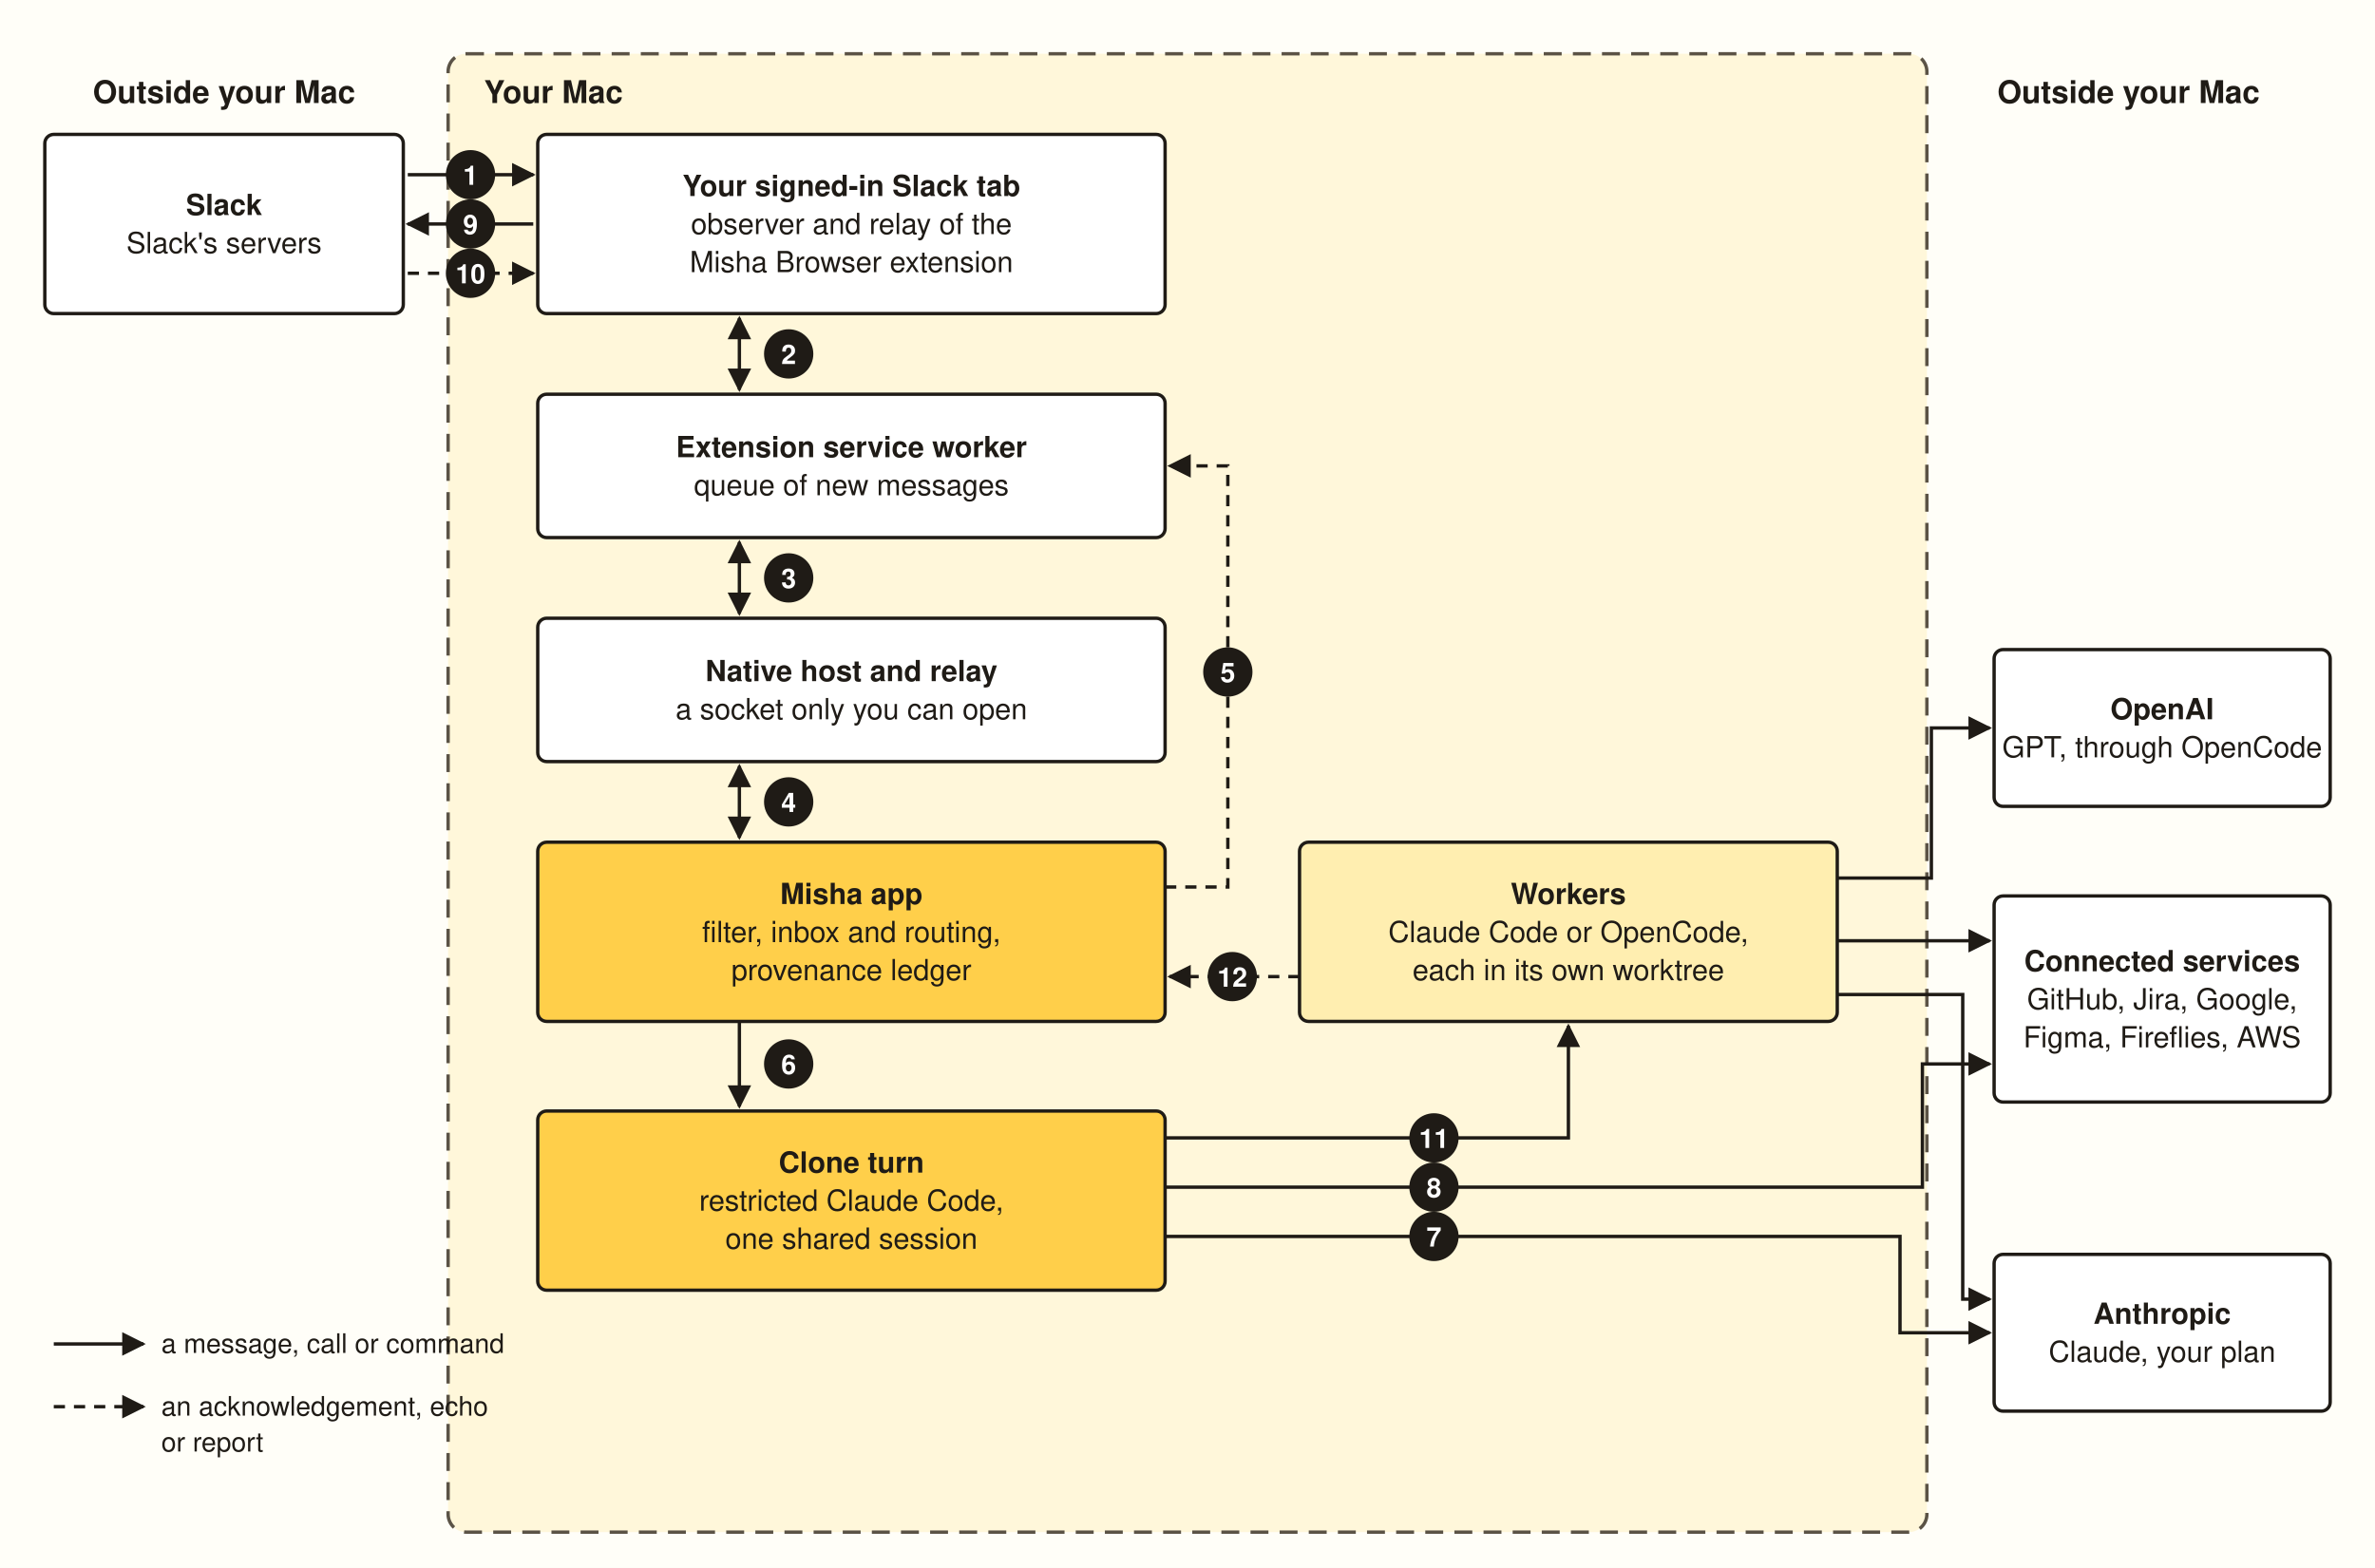
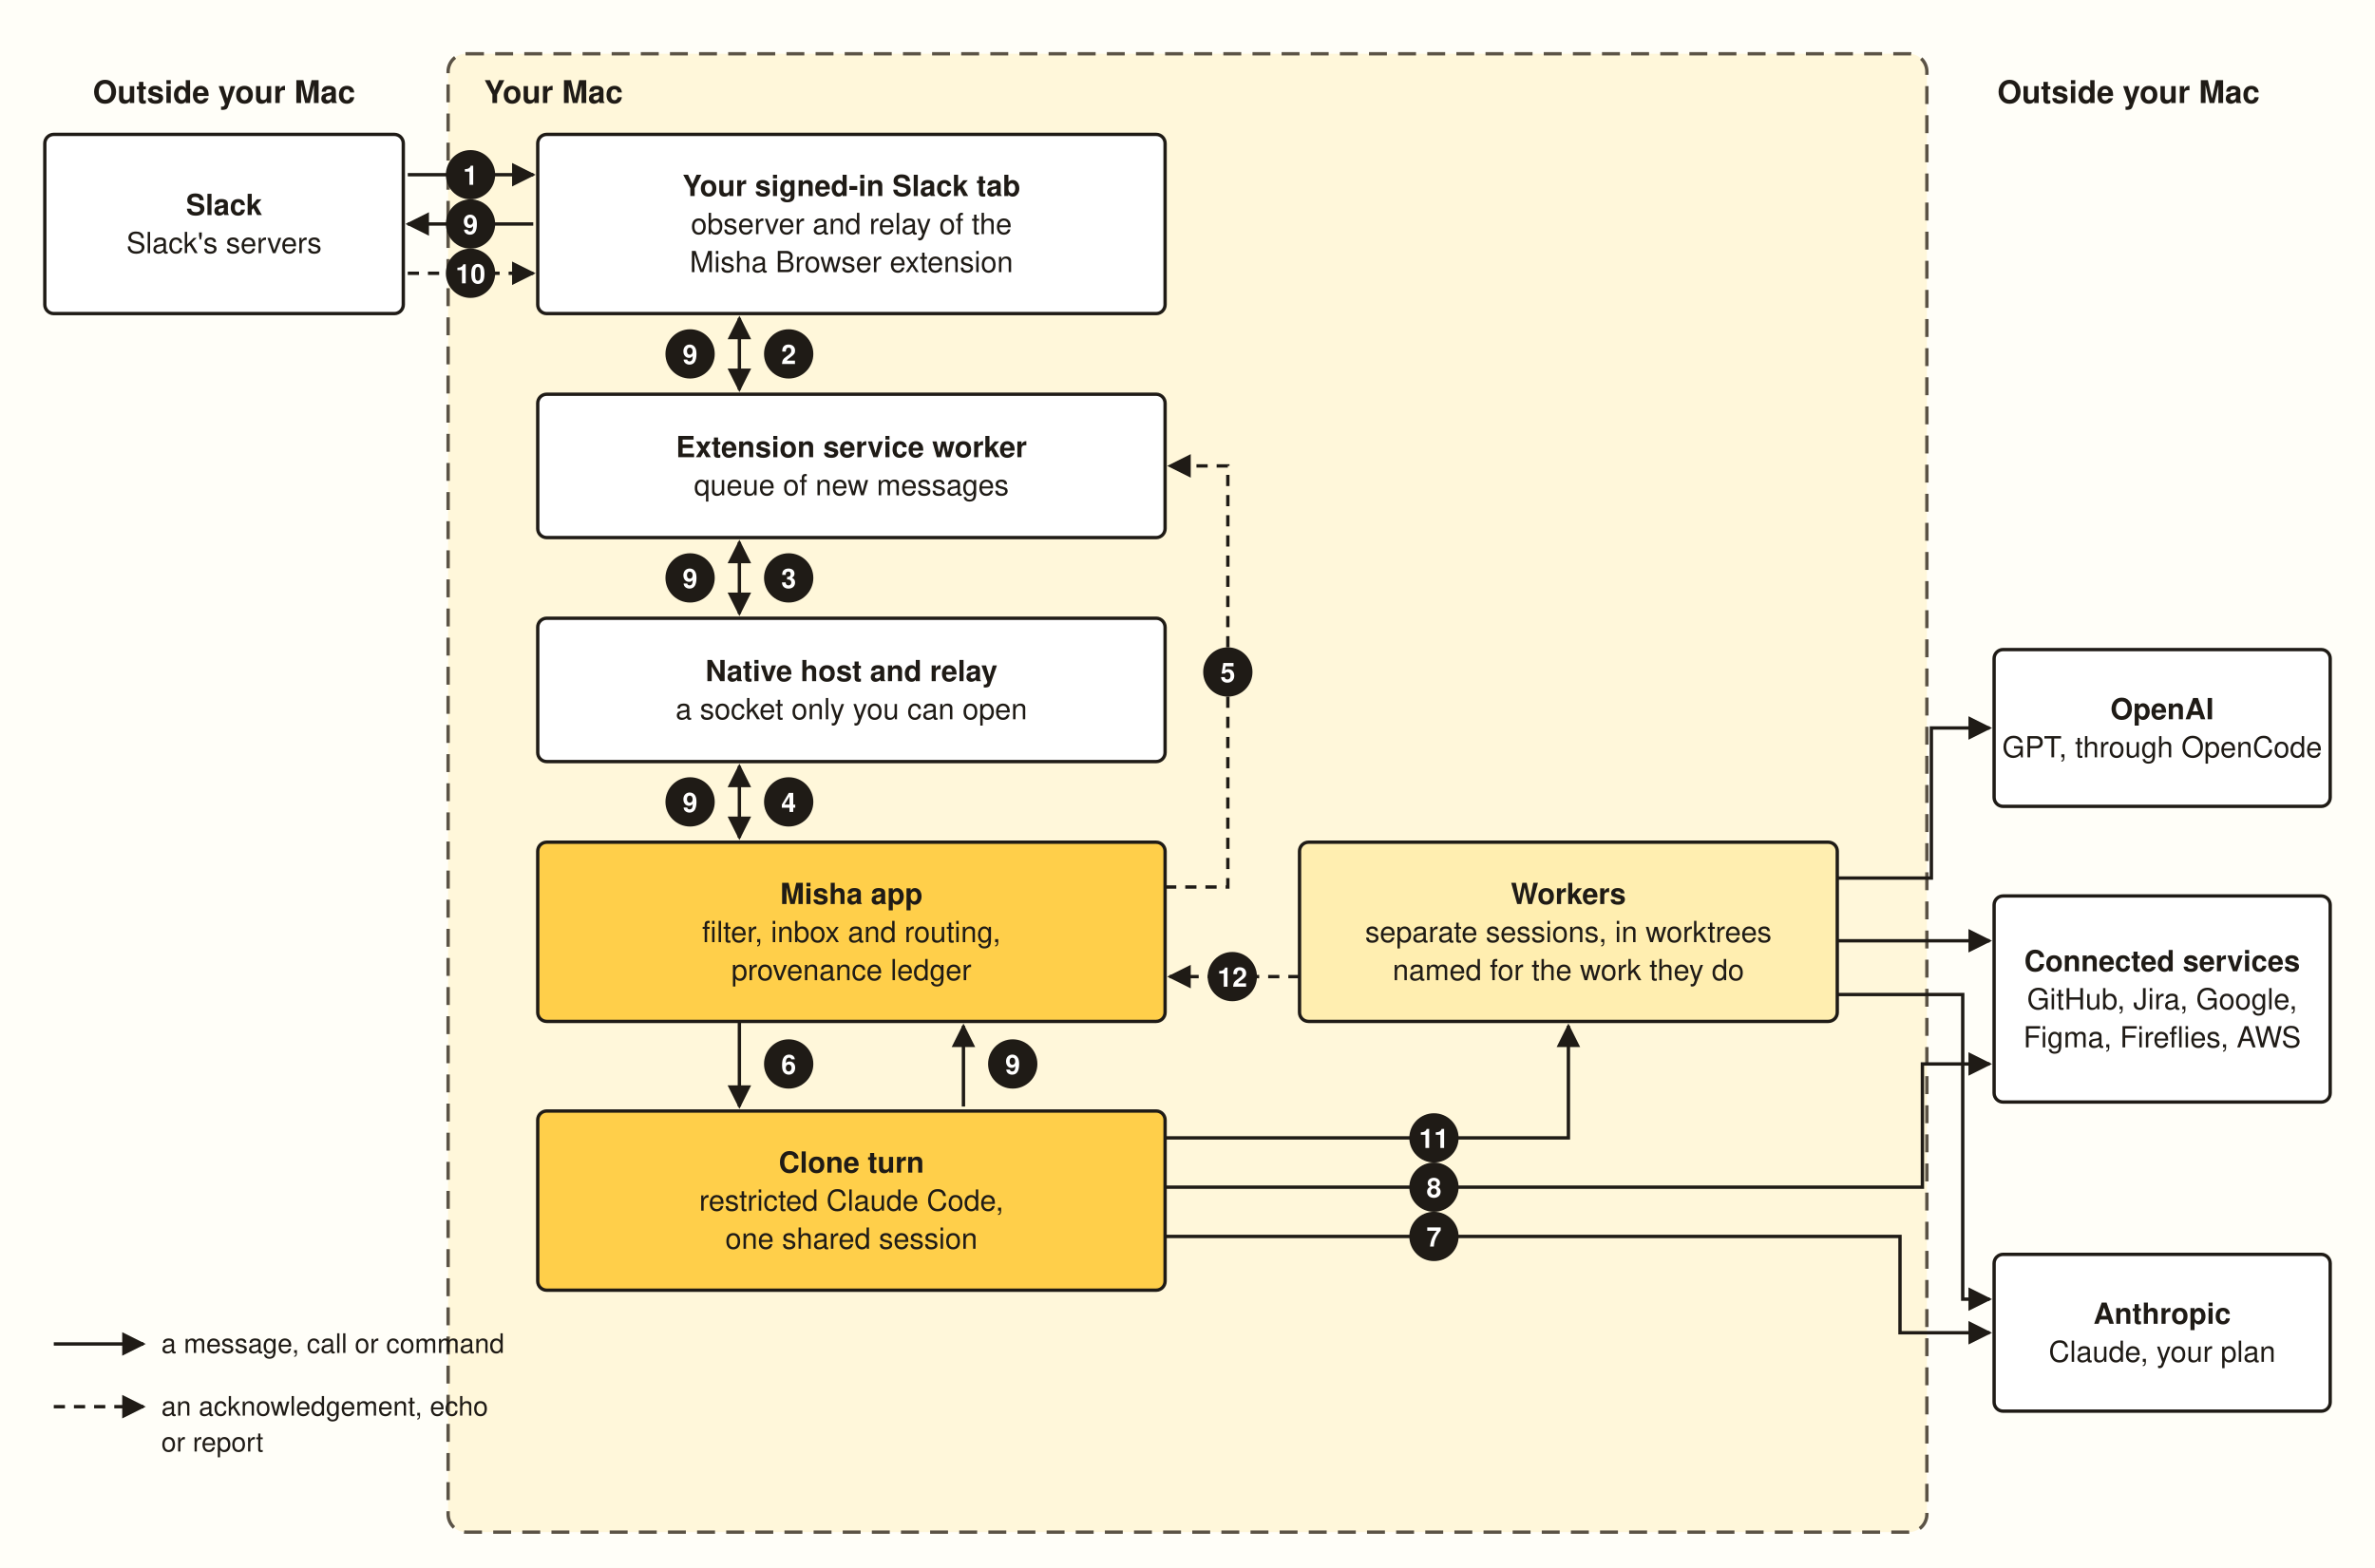
<svg xmlns="http://www.w3.org/2000/svg" viewBox="0 0 1060 700" width="1060" height="700" role="img" aria-labelledby="title desc" font-family="Figtree, 'Helvetica Neue', Helvetica, Arial, sans-serif">
  <defs>
    <marker id="arrow" viewBox="0 0 10 10" refX="9" refY="5" markerWidth="7" markerHeight="7" orient="auto-start-reverse">
      <path d="M0 0 L10 5 L0 10 z" fill="#1f1b16" />
    </marker>
  </defs>
  <rect width="1060" height="700" fill="#fffef8" />
  <rect x="200" y="24" width="660" height="660" rx="8" fill="#fff7da" stroke="#5b5346" stroke-width="1.5" stroke-dasharray="8 5" />
  <text x="216" y="46" text-anchor="start" font-size="14" font-weight="700" fill="#1f1b16">Your Mac</text>
  <text x="950" y="46" text-anchor="middle" font-size="14" font-weight="700" fill="#1f1b16">Outside your Mac</text>
  <text x="100" y="46" text-anchor="middle" font-size="14" font-weight="700" fill="#1f1b16">Outside your Mac</text>
  <rect x="20" y="60" width="160" height="80" rx="4" fill="#ffffff" stroke="#1f1b16" stroke-width="1.5" />
  <text x="100.0" y="96.0" text-anchor="middle" font-size="13" font-weight="700" fill="#1f1b16">Slack</text>
  <text x="100.0" y="113.0" text-anchor="middle" font-size="13" fill="#1f1b16">Slack's servers</text>
  <rect x="890" y="290" width="150" height="70" rx="4" fill="#ffffff" stroke="#1f1b16" stroke-width="1.5" />
  <text x="965.0" y="321.1" text-anchor="middle" font-size="13" font-weight="700" fill="#1f1b16">OpenAI</text>
  <text x="965.0" y="338.1" text-anchor="middle" font-size="13" fill="#1f1b16">GPT, through OpenCode</text>
  <rect x="890" y="400" width="150" height="92" rx="4" fill="#ffffff" stroke="#1f1b16" stroke-width="1.5" />
  <text x="965.0" y="433.6" text-anchor="middle" font-size="13" font-weight="700" fill="#1f1b16">Connected services</text>
  <text x="965.0" y="450.6" text-anchor="middle" font-size="13" fill="#1f1b16">GitHub, Jira, Google,</text>
  <text x="965.0" y="467.6" text-anchor="middle" font-size="13" fill="#1f1b16">Figma, Fireflies, AWS</text>
  <rect x="890" y="560" width="150" height="70" rx="4" fill="#ffffff" stroke="#1f1b16" stroke-width="1.5" />
  <text x="965.0" y="591.0" text-anchor="middle" font-size="13" font-weight="700" fill="#1f1b16">Anthropic</text>
  <text x="965.0" y="608.0" text-anchor="middle" font-size="13" fill="#1f1b16">Claude, your plan</text>
  <rect x="240" y="60" width="280" height="80" rx="4" fill="#ffffff" stroke="#1f1b16" stroke-width="1.5" />
  <text x="380.0" y="87.5" text-anchor="middle" font-size="13" font-weight="700" fill="#1f1b16">Your signed-in Slack tab</text>
  <text x="380.0" y="104.5" text-anchor="middle" font-size="13" fill="#1f1b16">observer and relay of the</text>
  <text x="380.0" y="121.5" text-anchor="middle" font-size="13" fill="#1f1b16">Misha Browser extension</text>
  <rect x="240" y="176" width="280" height="64" rx="4" fill="#ffffff" stroke="#1f1b16" stroke-width="1.5" />
  <text x="380.0" y="204.1" text-anchor="middle" font-size="13" font-weight="700" fill="#1f1b16">Extension service worker</text>
  <text x="380.0" y="221.1" text-anchor="middle" font-size="13" fill="#1f1b16">queue of new messages</text>
  <rect x="240" y="276" width="280" height="64" rx="4" fill="#ffffff" stroke="#1f1b16" stroke-width="1.5" />
  <text x="380.0" y="304.1" text-anchor="middle" font-size="13" font-weight="700" fill="#1f1b16">Native host and relay</text>
  <text x="380.0" y="321.1" text-anchor="middle" font-size="13" fill="#1f1b16">a socket only you can open</text>
  <rect x="240" y="376" width="280" height="80" rx="4" fill="#ffcf4a" stroke="#1f1b16" stroke-width="1.5" />
  <text x="380.0" y="403.6" text-anchor="middle" font-size="13" font-weight="700" fill="#1f1b16">Misha app</text>
  <text x="380.0" y="420.6" text-anchor="middle" font-size="13" fill="#1f1b16">filter, inbox and routing,</text>
  <text x="380.0" y="437.6" text-anchor="middle" font-size="13" fill="#1f1b16">provenance ledger</text>
  <rect x="240" y="496" width="280" height="80" rx="4" fill="#ffcf4a" stroke="#1f1b16" stroke-width="1.5" />
  <text x="380.0" y="523.5" text-anchor="middle" font-size="13" font-weight="700" fill="#1f1b16">Clone turn</text>
  <text x="380.0" y="540.5" text-anchor="middle" font-size="13" fill="#1f1b16">restricted Claude Code,</text>
  <text x="380.0" y="557.5" text-anchor="middle" font-size="13" fill="#1f1b16">one shared session</text>
  <rect x="580" y="376" width="240" height="80" rx="4" fill="#ffeeb0" stroke="#1f1b16" stroke-width="1.5" />
  <text x="700.0" y="403.6" text-anchor="middle" font-size="13" font-weight="700" fill="#1f1b16">Workers</text>
-   <text x="700.0" y="420.6" text-anchor="middle" font-size="13" fill="#1f1b16">Claude Code or OpenCode,</text>
-   <text x="700.0" y="437.6" text-anchor="middle" font-size="13" fill="#1f1b16">each in its own worktree</text>
+   <text x="700.0" y="420.6" text-anchor="middle" font-size="13" fill="#1f1b16">separate sessions, in worktrees</text>
+   <text x="700.0" y="437.6" text-anchor="middle" font-size="13" fill="#1f1b16">named for the work they do</text>
  <path d="M182 78 L238 78" fill="none" stroke="#1f1b16" stroke-width="1.5" marker-end="url(#arrow)" />
  <circle cx="210" cy="78" r="11" fill="#1f1b16" />
  <text x="210" y="82.5" text-anchor="middle" font-size="12" font-weight="700" fill="#ffffff">1</text>
  <path d="M238 100 L182 100" fill="none" stroke="#1f1b16" stroke-width="1.5" marker-end="url(#arrow)" />
  <circle cx="210" cy="100" r="11" fill="#1f1b16" />
  <text x="210" y="104.5" text-anchor="middle" font-size="12" font-weight="700" fill="#ffffff">9</text>
  <path d="M182 122 L238 122" fill="none" stroke="#1f1b16" stroke-width="1.5" stroke-dasharray="5 4" marker-end="url(#arrow)" />
  <circle cx="210" cy="122" r="11" fill="#1f1b16" />
  <text x="210" y="126.5" text-anchor="middle" font-size="12" font-weight="700" fill="#ffffff">10</text>
  <path d="M330 142 L330 174" fill="none" stroke="#1f1b16" stroke-width="1.5" marker-start="url(#arrow)" marker-end="url(#arrow)" />
  <circle cx="352" cy="158.0" r="11" fill="#1f1b16" />
  <text x="352" y="162.5" text-anchor="middle" font-size="12" font-weight="700" fill="#ffffff">2</text>
+   <circle cx="308" cy="158.0" r="11" fill="#1f1b16" />
+   <text x="308" y="162.5" text-anchor="middle" font-size="12" font-weight="700" fill="#ffffff">9</text>
  <path d="M330 242 L330 274" fill="none" stroke="#1f1b16" stroke-width="1.5" marker-start="url(#arrow)" marker-end="url(#arrow)" />
  <circle cx="352" cy="258.0" r="11" fill="#1f1b16" />
  <text x="352" y="262.5" text-anchor="middle" font-size="12" font-weight="700" fill="#ffffff">3</text>
+   <circle cx="308" cy="258.0" r="11" fill="#1f1b16" />
+   <text x="308" y="262.5" text-anchor="middle" font-size="12" font-weight="700" fill="#ffffff">9</text>
  <path d="M330 342 L330 374" fill="none" stroke="#1f1b16" stroke-width="1.5" marker-start="url(#arrow)" marker-end="url(#arrow)" />
  <circle cx="352" cy="358.0" r="11" fill="#1f1b16" />
  <text x="352" y="362.5" text-anchor="middle" font-size="12" font-weight="700" fill="#ffffff">4</text>
+   <circle cx="308" cy="358.0" r="11" fill="#1f1b16" />
+   <text x="308" y="362.5" text-anchor="middle" font-size="12" font-weight="700" fill="#ffffff">9</text>
  <path d="M520 396 L548 396 L548 208 L522 208" fill="none" stroke="#1f1b16" stroke-width="1.5" stroke-dasharray="5 4" marker-end="url(#arrow)" />
  <circle cx="548" cy="300" r="11" fill="#1f1b16" />
  <text x="548" y="304.5" text-anchor="middle" font-size="12" font-weight="700" fill="#ffffff">5</text>
  <path d="M330 456 L330 494" fill="none" stroke="#1f1b16" stroke-width="1.5" marker-end="url(#arrow)" />
  <circle cx="352" cy="475" r="11" fill="#1f1b16" />
  <text x="352" y="479.5" text-anchor="middle" font-size="12" font-weight="700" fill="#ffffff">6</text>
+   <path d="M430 494 L430 458" fill="none" stroke="#1f1b16" stroke-width="1.5" marker-end="url(#arrow)" />
+   <circle cx="452" cy="475" r="11" fill="#1f1b16" />
+   <text x="452" y="479.5" text-anchor="middle" font-size="12" font-weight="700" fill="#ffffff">9</text>
  <path d="M520 552 L848 552 L848 595 L888 595" fill="none" stroke="#1f1b16" stroke-width="1.5" marker-end="url(#arrow)" />
  <circle cx="640" cy="552" r="11" fill="#1f1b16" />
  <text x="640" y="556.5" text-anchor="middle" font-size="12" font-weight="700" fill="#ffffff">7</text>
  <path d="M520 530 L858 530 L858 475 L888 475" fill="none" stroke="#1f1b16" stroke-width="1.5" marker-end="url(#arrow)" />
  <circle cx="640" cy="530" r="11" fill="#1f1b16" />
  <text x="640" y="534.5" text-anchor="middle" font-size="12" font-weight="700" fill="#ffffff">8</text>
  <path d="M520 508 L700 508 L700 458" fill="none" stroke="#1f1b16" stroke-width="1.5" marker-end="url(#arrow)" />
  <circle cx="640" cy="508" r="11" fill="#1f1b16" />
  <text x="640" y="512.5" text-anchor="middle" font-size="12" font-weight="700" fill="#ffffff">11</text>
  <path d="M580 436 L522 436" fill="none" stroke="#1f1b16" stroke-width="1.5" stroke-dasharray="5 4" marker-end="url(#arrow)" />
  <circle cx="550" cy="436" r="11" fill="#1f1b16" />
  <text x="550" y="440.5" text-anchor="middle" font-size="12" font-weight="700" fill="#ffffff">12</text>
  <path d="M820 392 L862 392 L862 325 L888 325" fill="none" stroke="#1f1b16" stroke-width="1.5" marker-end="url(#arrow)" />
  <path d="M820 420 L888 420" fill="none" stroke="#1f1b16" stroke-width="1.5" marker-end="url(#arrow)" />
  <path d="M820 444 L876 444 L876 580 L888 580" fill="none" stroke="#1f1b16" stroke-width="1.5" marker-end="url(#arrow)" />
  <path d="M24 600 L64 600" stroke="#1f1b16" stroke-width="1.5" marker-end="url(#arrow)" />
  <text x="72" y="604" text-anchor="start" font-size="12" fill="#1f1b16">a message, call or command</text>
  <path d="M24 628 L64 628" stroke="#1f1b16" stroke-width="1.5" stroke-dasharray="5 4" marker-end="url(#arrow)" />
  <text x="72" y="632" text-anchor="start" font-size="12" fill="#1f1b16">an acknowledgement, echo</text>
  <text x="72" y="648" text-anchor="start" font-size="12" fill="#1f1b16">or report</text>
</svg>
